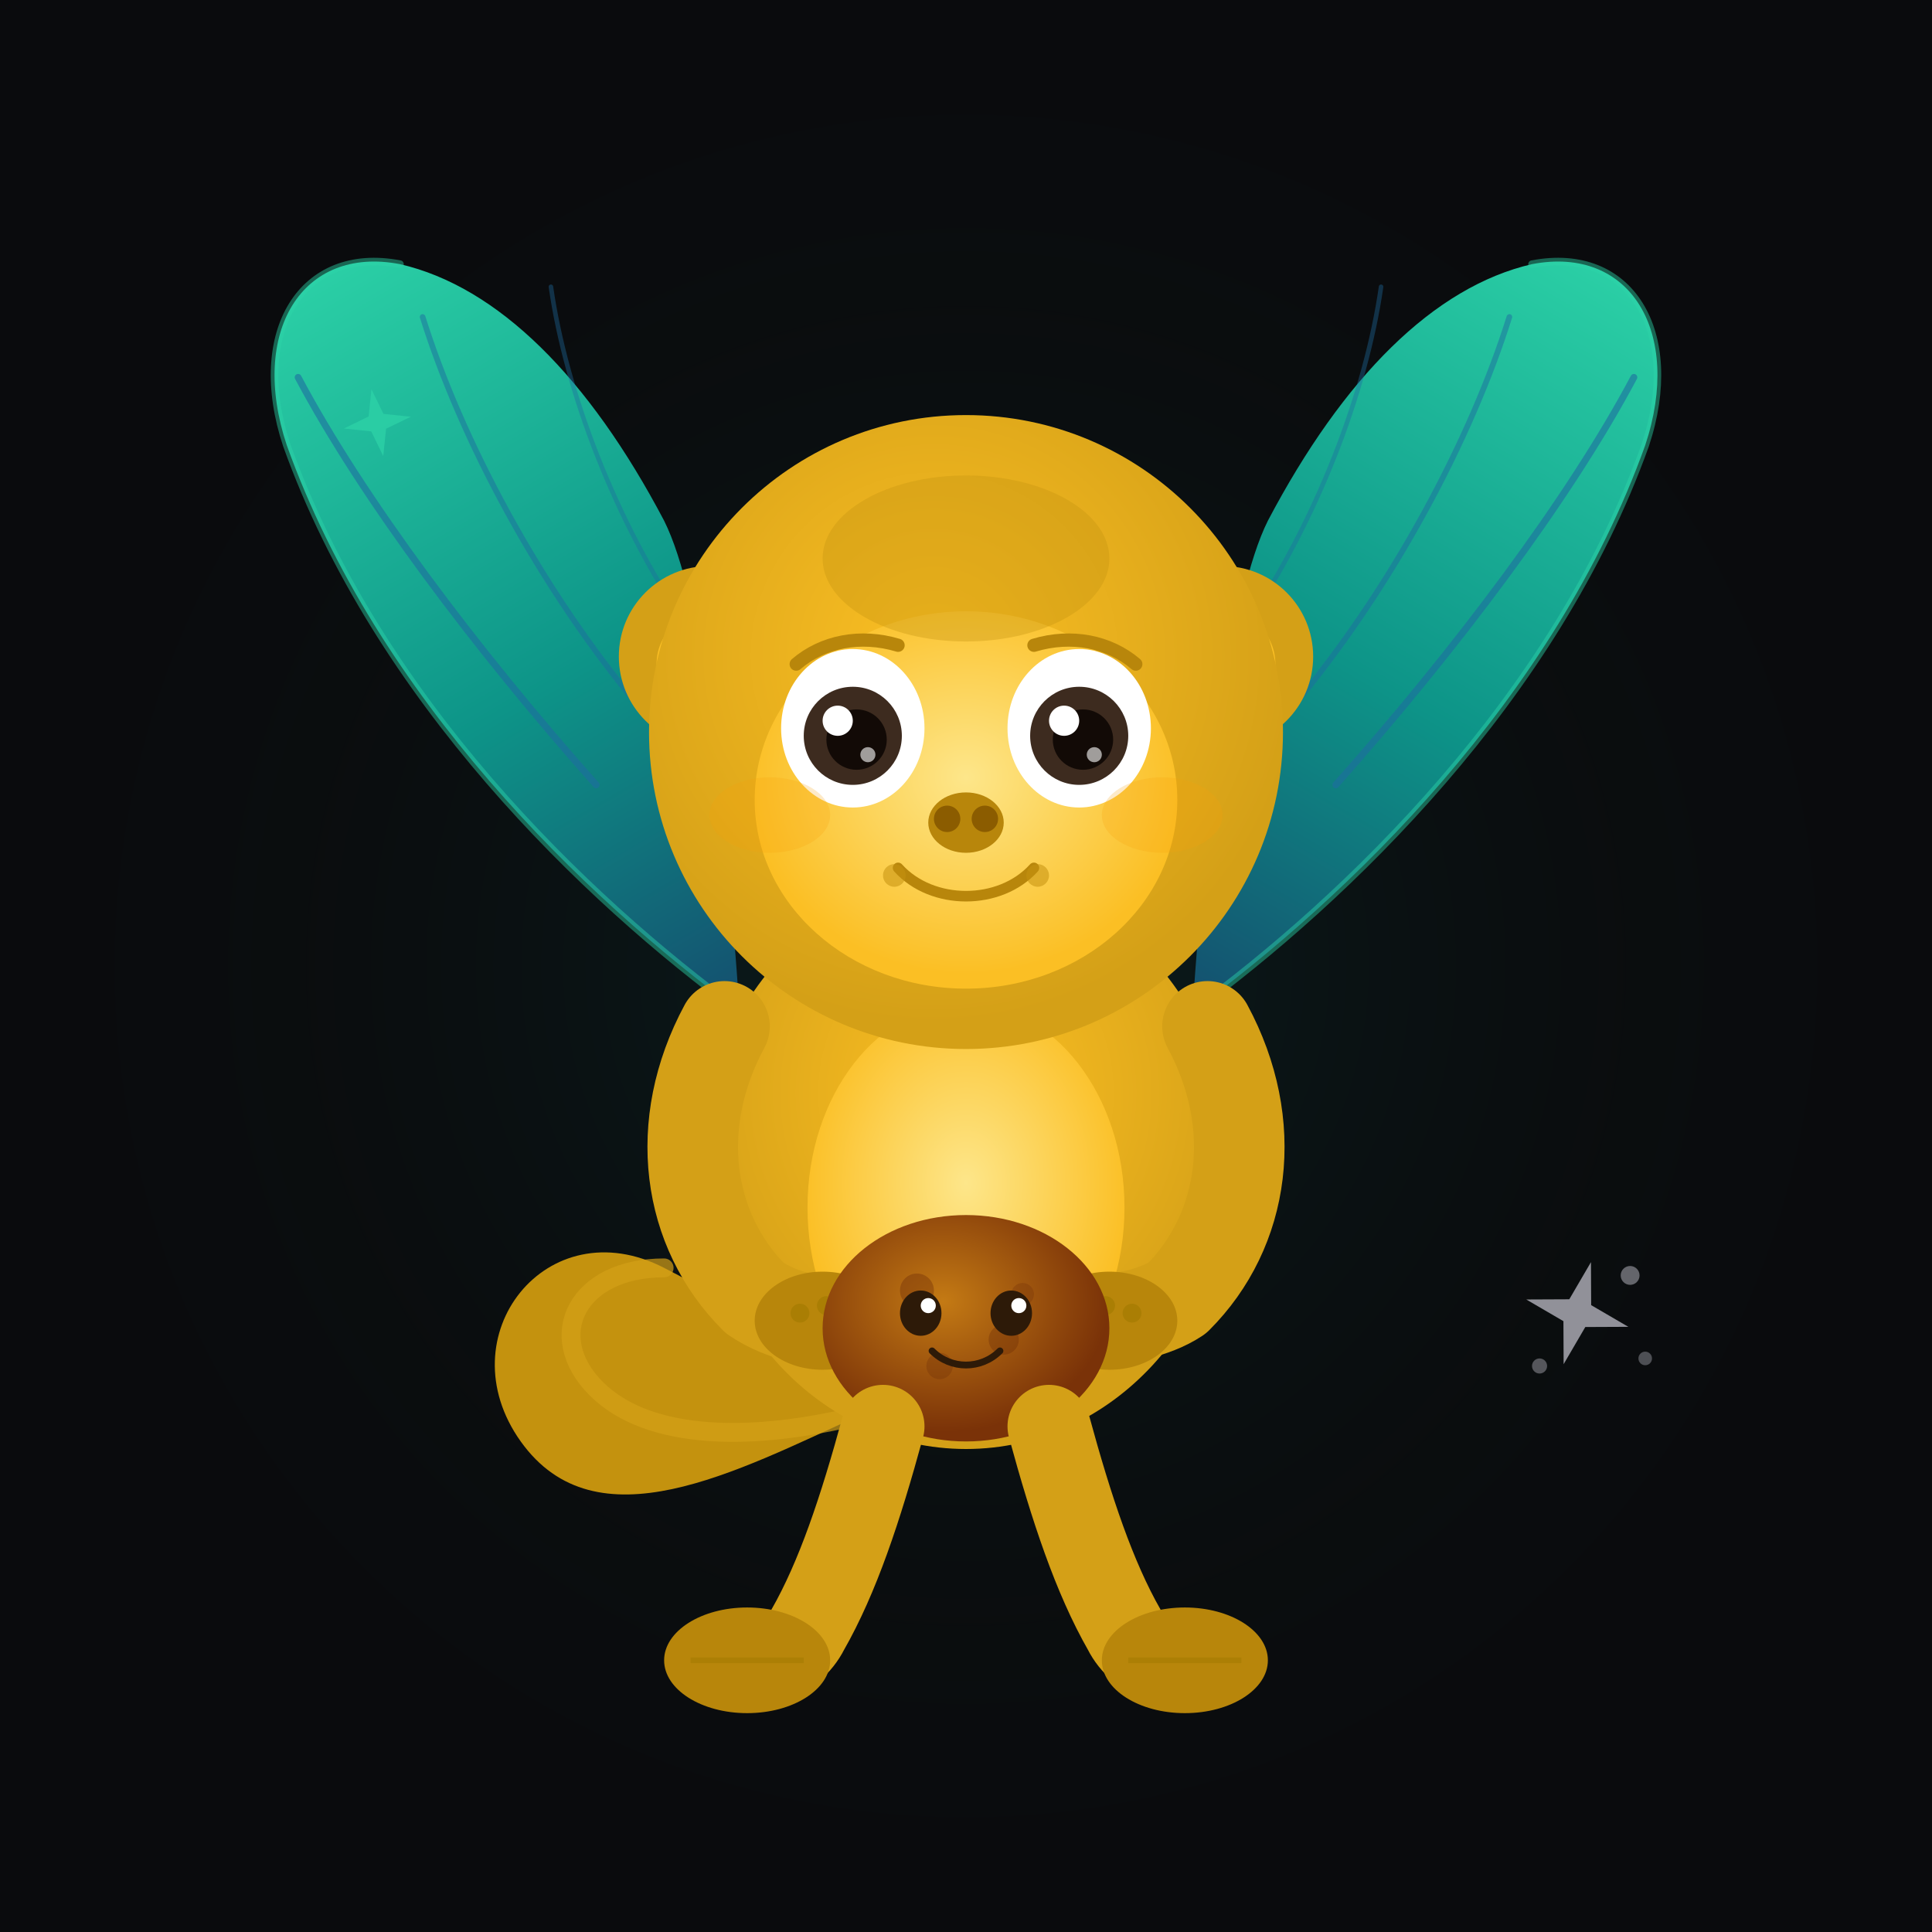
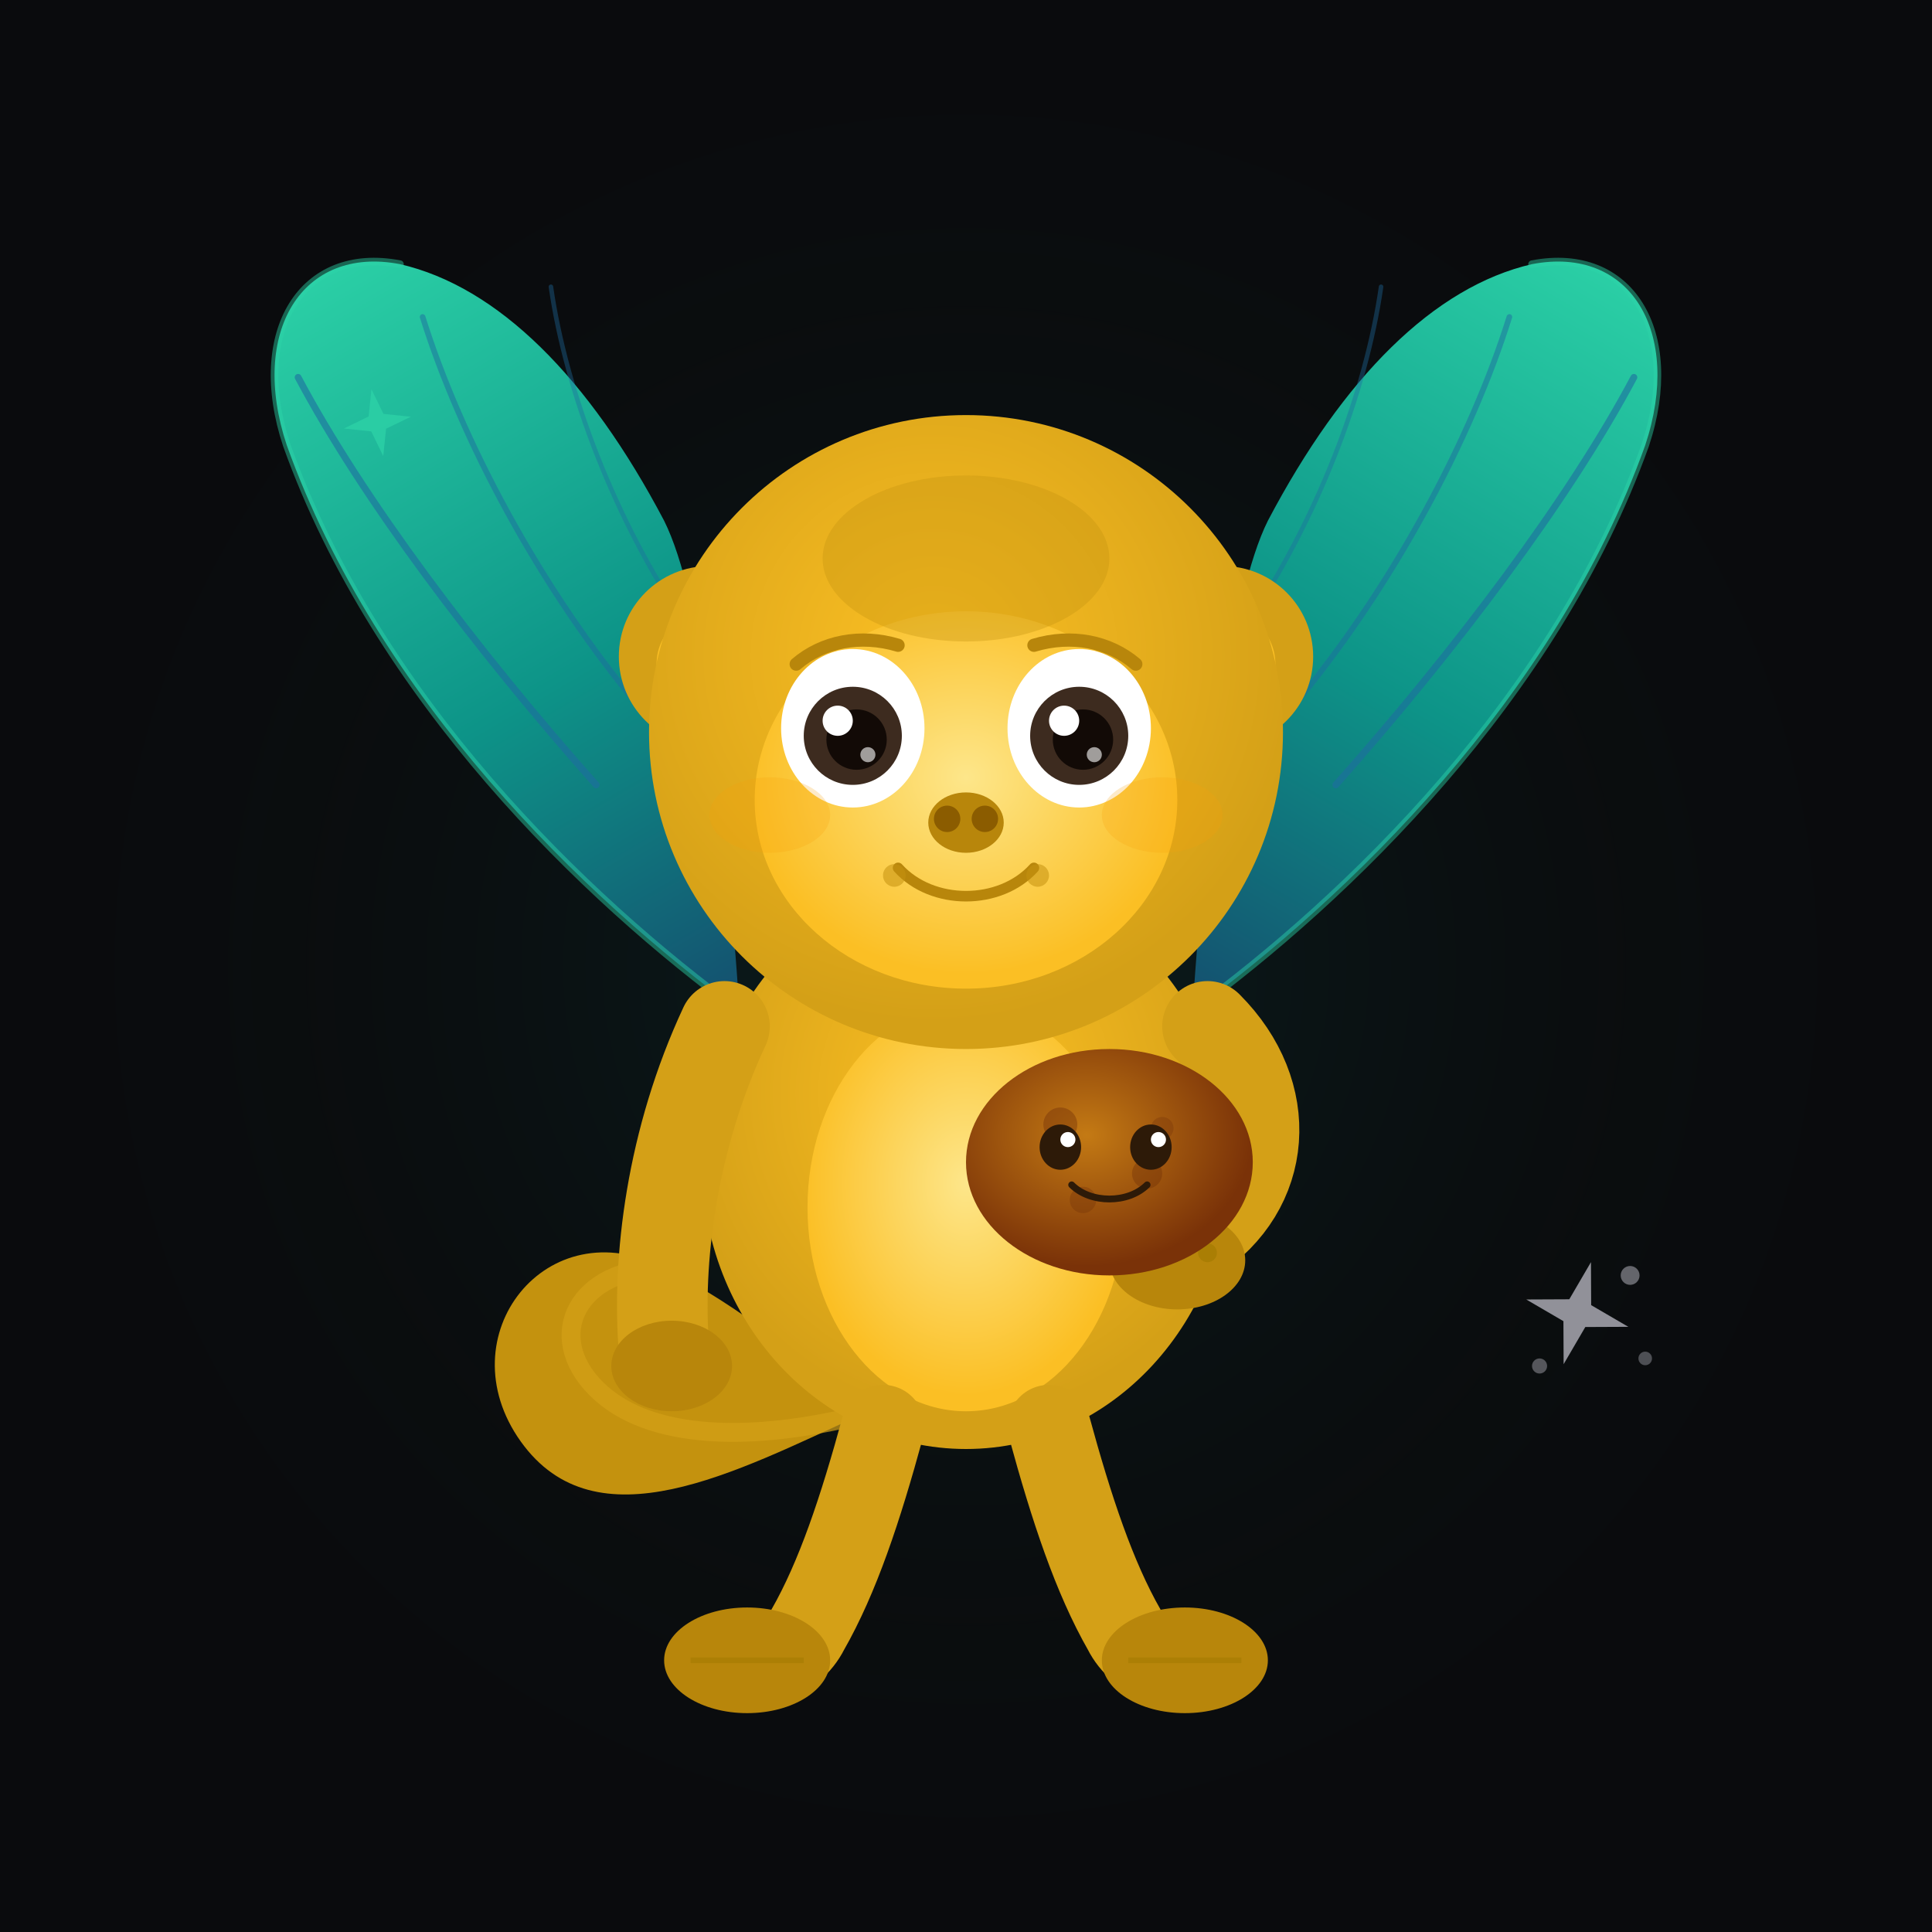
<svg xmlns="http://www.w3.org/2000/svg" viewBox="0 0 512 512" width="512" height="512">
  <defs>
    <linearGradient id="wgl" x1="72" y1="68" x2="196" y2="280" gradientUnits="userSpaceOnUse">
      <stop offset="0%" stop-color="#2DD4A8" />
      <stop offset="55%" stop-color="#0D9488" />
      <stop offset="100%" stop-color="#15476C" />
    </linearGradient>
    <linearGradient id="wgr" x1="440" y1="68" x2="316" y2="280" gradientUnits="userSpaceOnUse">
      <stop offset="0%" stop-color="#2DD4A8" />
      <stop offset="55%" stop-color="#0D9488" />
      <stop offset="100%" stop-color="#15476C" />
    </linearGradient>
    <radialGradient id="potg" cx="42%" cy="38%" r="58%">
      <stop offset="0%" stop-color="#C47A14" />
      <stop offset="100%" stop-color="#7A3208" />
    </radialGradient>
    <radialGradient id="furb" cx="50%" cy="38%" r="56%">
      <stop offset="0%" stop-color="#FBBF24" />
      <stop offset="100%" stop-color="#D4A017" />
    </radialGradient>
    <radialGradient id="face" cx="50%" cy="44%" r="52%">
      <stop offset="0%" stop-color="#FDE68A" />
      <stop offset="100%" stop-color="#FBBF24" />
    </radialGradient>
    <radialGradient id="head" cx="45%" cy="38%" r="58%">
      <stop offset="0%" stop-color="#FBBF24" />
      <stop offset="100%" stop-color="#D4A017" />
    </radialGradient>
    <radialGradient id="glow" cx="50%" cy="50%" r="50%">
      <stop offset="0%" stop-color="#0D9488" stop-opacity="0.14" />
      <stop offset="100%" stop-color="#0A0B0D" stop-opacity="0" />
    </radialGradient>
  </defs>
  <rect width="512" height="512" fill="#0A0B0D" />
  <rect width="512" height="512" fill="url(#glow)" />
  <path d="M 228,375 C 195,390 158,410 138,382 C 118,354 145,320 176,336 C 196,346 216,362 228,375 Z" fill="#C4920E" />
  <path d="M 228,375 C 200,382 172,382 158,368 C 144,354 153,336 176,336" fill="none" stroke="#D4A017" stroke-width="5" stroke-linecap="round" opacity="0.7" />
  <path d="M 196,268 C 155,238 100,185 76,118 C 66,88 80,65 106,70 C 132,76 156,100 176,138 C 186,158 192,210 196,268 Z" fill="url(#wgl)" />
  <path d="M 158,208 C 126,172 96,132 79,100" fill="none" stroke="#1E6CA0" stroke-width="1.8" stroke-linecap="round" opacity="0.6" />
  <path d="M 170,188 C 143,156 122,116 112,84" fill="none" stroke="#1E6CA0" stroke-width="1.5" stroke-linecap="round" opacity="0.5" />
  <path d="M 182,166 C 163,138 150,104 146,76" fill="none" stroke="#1E6CA0" stroke-width="1.2" stroke-linecap="round" opacity="0.4" />
  <path d="M 196,268 C 155,238 100,185 76,118 C 66,88 80,65 106,70" fill="none" stroke="#2DD4A8" stroke-width="2" stroke-linecap="round" opacity="0.45" />
  <path d="M 316,268 C 357,238 412,185 436,118 C 446,88 432,65 406,70 C 380,76 356,100 336,138 C 326,158 320,210 316,268 Z" fill="url(#wgr)" />
  <path d="M 354,208 C 386,172 416,132 433,100" fill="none" stroke="#1E6CA0" stroke-width="1.8" stroke-linecap="round" opacity="0.6" />
  <path d="M 342,188 C 369,156 390,116 400,84" fill="none" stroke="#1E6CA0" stroke-width="1.5" stroke-linecap="round" opacity="0.5" />
  <path d="M 330,166 C 349,138 362,104 366,76" fill="none" stroke="#1E6CA0" stroke-width="1.2" stroke-linecap="round" opacity="0.4" />
  <path d="M 316,268 C 357,238 412,185 436,118 C 446,88 432,65 406,70" fill="none" stroke="#2DD4A8" stroke-width="2" stroke-linecap="round" opacity="0.45" />
  <ellipse cx="256" cy="308" rx="70" ry="76" fill="url(#furb)" />
  <ellipse cx="256" cy="320" rx="42" ry="54" fill="url(#face)" />
-   <path d="M 192,272 C 178,298 182,326 200,344 C 212,352 228,352 240,344" fill="none" stroke="#D4A017" stroke-width="24" stroke-linecap="round" stroke-linejoin="round" />
-   <path d="M 320,272 C 334,298 330,326 312,344 C 300,352 274,352 262,344" fill="none" stroke="#D4A017" stroke-width="24" stroke-linecap="round" stroke-linejoin="round" />
-   <ellipse cx="218" cy="350" rx="18" ry="13" fill="#B8860B" />
-   <ellipse cx="294" cy="350" rx="18" ry="13" fill="#B8860B" />
-   <circle cx="212" cy="348" r="2.5" fill="#A07800" opacity="0.6" />
-   <circle cx="219" cy="346" r="2.5" fill="#A07800" opacity="0.6" />
-   <circle cx="226" cy="348" r="2.5" fill="#A07800" opacity="0.6" />
-   <circle cx="286" cy="348" r="2.5" fill="#A07800" opacity="0.6" />
-   <circle cx="293" cy="346" r="2.5" fill="#A07800" opacity="0.6" />
-   <circle cx="300" cy="348" r="2.5" fill="#A07800" opacity="0.6" />
-   <ellipse cx="256" cy="352" rx="38" ry="30" fill="url(#potg)" />
-   <circle cx="243" cy="342" r="4.5" fill="#6B2A06" opacity="0.38" />
-   <circle cx="266" cy="355" r="4" fill="#6B2A06" opacity="0.35" />
-   <circle cx="249" cy="362" r="3.5" fill="#6B2A06" opacity="0.3" />
-   <circle cx="271" cy="343" r="3" fill="#6B2A06" opacity="0.28" />
-   <ellipse cx="244" cy="348" rx="5.5" ry="6" fill="#2D1A08" />
-   <ellipse cx="268" cy="348" rx="5.5" ry="6" fill="#2D1A08" />
-   <circle cx="246" cy="346" r="2" fill="white" />
-   <circle cx="270" cy="346" r="2" fill="white" />
-   <path d="M 247,358 C 252,363 260,363 265,358" fill="none" stroke="#2D1A08" stroke-width="1.8" stroke-linecap="round" />
+   <path d="M 192,272 C 178,302 174,334 176,358" fill="none" stroke="#D4A017" stroke-width="24" stroke-linecap="round" />
+   <path d="M 320,272 C 338,290 336,315 316,328" fill="none" stroke="#D4A017" stroke-width="24" stroke-linecap="round" />
+   <ellipse cx="178" cy="362" rx="16" ry="12" fill="#B8860B" />
+   <ellipse cx="312" cy="334" rx="18" ry="13" fill="#B8860B" />
+   <circle cx="306" cy="332" r="2.5" fill="#A07800" opacity="0.6" />
+   <circle cx="313" cy="330" r="2.5" fill="#A07800" opacity="0.6" />
+   <circle cx="320" cy="332" r="2.5" fill="#A07800" opacity="0.6" />
+   <ellipse cx="294" cy="308" rx="38" ry="30" fill="url(#potg)" />
+   <circle cx="281" cy="298" r="4.5" fill="#6B2A06" opacity="0.38" />
+   <circle cx="304" cy="311" r="4" fill="#6B2A06" opacity="0.35" />
+   <circle cx="287" cy="318" r="3.5" fill="#6B2A06" opacity="0.3" />
+   <circle cx="308" cy="299" r="3" fill="#6B2A06" opacity="0.28" />
+   <ellipse cx="281" cy="304" rx="5.5" ry="6" fill="#2D1A08" />
+   <ellipse cx="305" cy="304" rx="5.5" ry="6" fill="#2D1A08" />
+   <circle cx="283" cy="302" r="2" fill="white" />
+   <circle cx="307" cy="302" r="2" fill="white" />
+   <path d="M 284,314 C 289,319 299,319 304,314" fill="none" stroke="#2D1A08" stroke-width="1.8" stroke-linecap="round" />
  <path d="M 234,378 C 228,400 222,418 214,432 C 210,440 200,443 196,438" fill="none" stroke="#D4A017" stroke-width="22" stroke-linecap="round" />
  <path d="M 278,378 C 284,400 290,418 298,432 C 302,440 312,443 316,438" fill="none" stroke="#D4A017" stroke-width="22" stroke-linecap="round" />
  <ellipse cx="198" cy="440" rx="22" ry="14" fill="#B8860B" />
  <ellipse cx="314" cy="440" rx="22" ry="14" fill="#B8860B" />
  <path d="M 183,440 L 213,440" fill="none" stroke="#A07800" stroke-width="1.5" opacity="0.5" />
  <path d="M 299,440 L 329,440" fill="none" stroke="#A07800" stroke-width="1.5" opacity="0.5" />
  <circle cx="188" cy="174" r="24" fill="#D4A017" />
  <circle cx="188" cy="176" r="14" fill="#FBBF24" />
  <circle cx="324" cy="174" r="24" fill="#D4A017" />
  <circle cx="324" cy="176" r="14" fill="#FBBF24" />
  <circle cx="256" cy="194" r="84" fill="url(#head)" />
  <ellipse cx="256" cy="212" rx="56" ry="50" fill="url(#face)" />
  <ellipse cx="226" cy="193" rx="19" ry="21" fill="white" />
  <ellipse cx="286" cy="193" rx="19" ry="21" fill="white" />
  <circle cx="226" cy="195" r="13" fill="#3D2B1F" />
  <circle cx="286" cy="195" r="13" fill="#3D2B1F" />
  <circle cx="227" cy="196" r="8" fill="#120A06" />
  <circle cx="287" cy="196" r="8" fill="#120A06" />
  <circle cx="222" cy="191" r="4" fill="white" />
  <circle cx="282" cy="191" r="4" fill="white" />
  <circle cx="230" cy="200" r="2" fill="white" opacity="0.6" />
  <circle cx="290" cy="200" r="2" fill="white" opacity="0.6" />
  <path d="M 211,176 C 218,170 228,168 238,171" fill="none" stroke="#B8860B" stroke-width="3.5" stroke-linecap="round" />
  <path d="M 274,171 C 284,168 294,170 301,176" fill="none" stroke="#B8860B" stroke-width="3.5" stroke-linecap="round" />
  <ellipse cx="256" cy="218" rx="10" ry="8" fill="#B8860B" />
  <circle cx="251" cy="217" r="3.5" fill="#8B5C00" />
  <circle cx="261" cy="217" r="3.5" fill="#8B5C00" />
  <path d="M 238,230 C 247,240 265,240 274,230" fill="none" stroke="#B8860B" stroke-width="2.8" stroke-linecap="round" />
  <circle cx="237" cy="232" r="3" fill="#C4920E" opacity="0.55" />
  <circle cx="275" cy="232" r="3" fill="#C4920E" opacity="0.55" />
  <ellipse cx="204" cy="216" rx="16" ry="10" fill="#F59E0B" opacity="0.22" />
  <ellipse cx="308" cy="216" rx="16" ry="10" fill="#F59E0B" opacity="0.22" />
  <ellipse cx="256" cy="148" rx="38" ry="22" fill="#C4920E" opacity="0.35" />
  <g transform="translate(418,348) rotate(15)">
    <path d="M 0,-14 L 3,-3 L 14,0 L 3,3 L 0,14 L -3,3 L -14,0 L -3,-3 Z" fill="#A0A0A8" opacity="0.9" />
  </g>
  <g transform="translate(100,112) rotate(-10)">
    <path d="M 0,-9 L 2,-2 L 9,0 L 2,2 L 0,9 L -2,2 L -9,0 L -2,-2 Z" fill="#2DD4A8" opacity="0.7" />
  </g>
  <circle cx="432" cy="338" r="2.5" fill="#A0A0A8" opacity="0.6" />
  <circle cx="408" cy="362" r="2" fill="#A0A0A8" opacity="0.5" />
  <circle cx="436" cy="360" r="1.8" fill="#A0A0A8" opacity="0.45" />
</svg>
